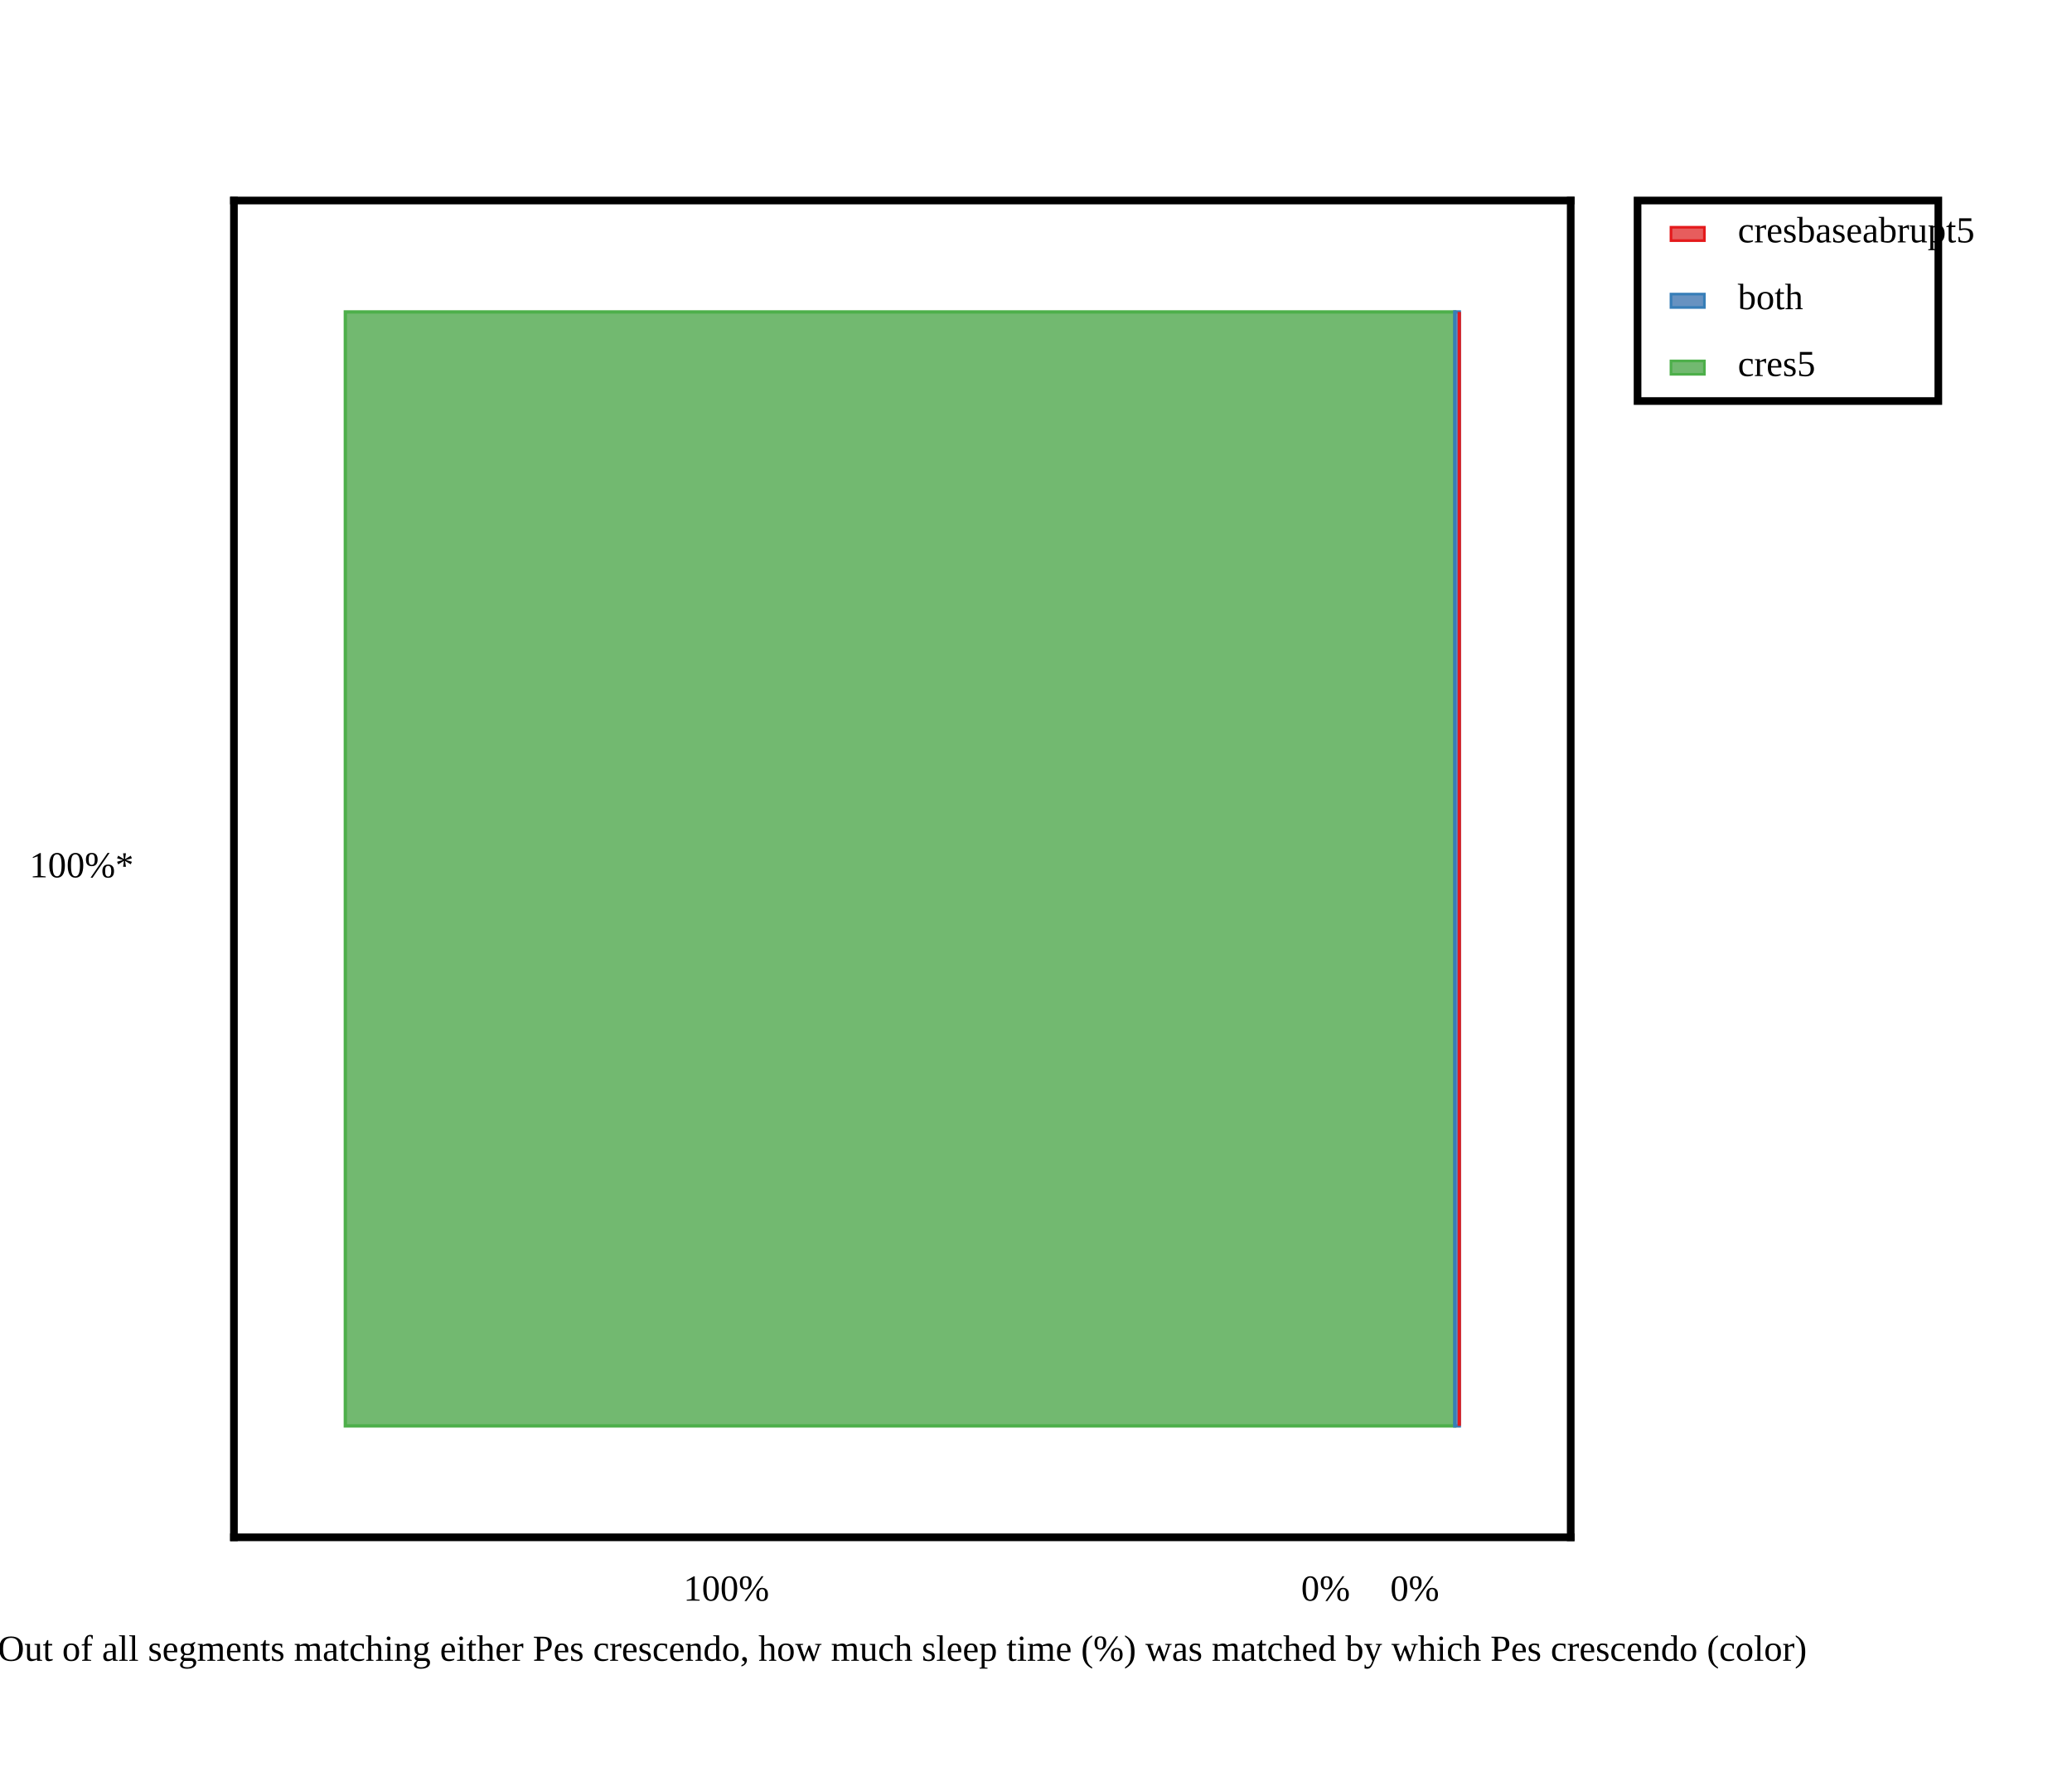
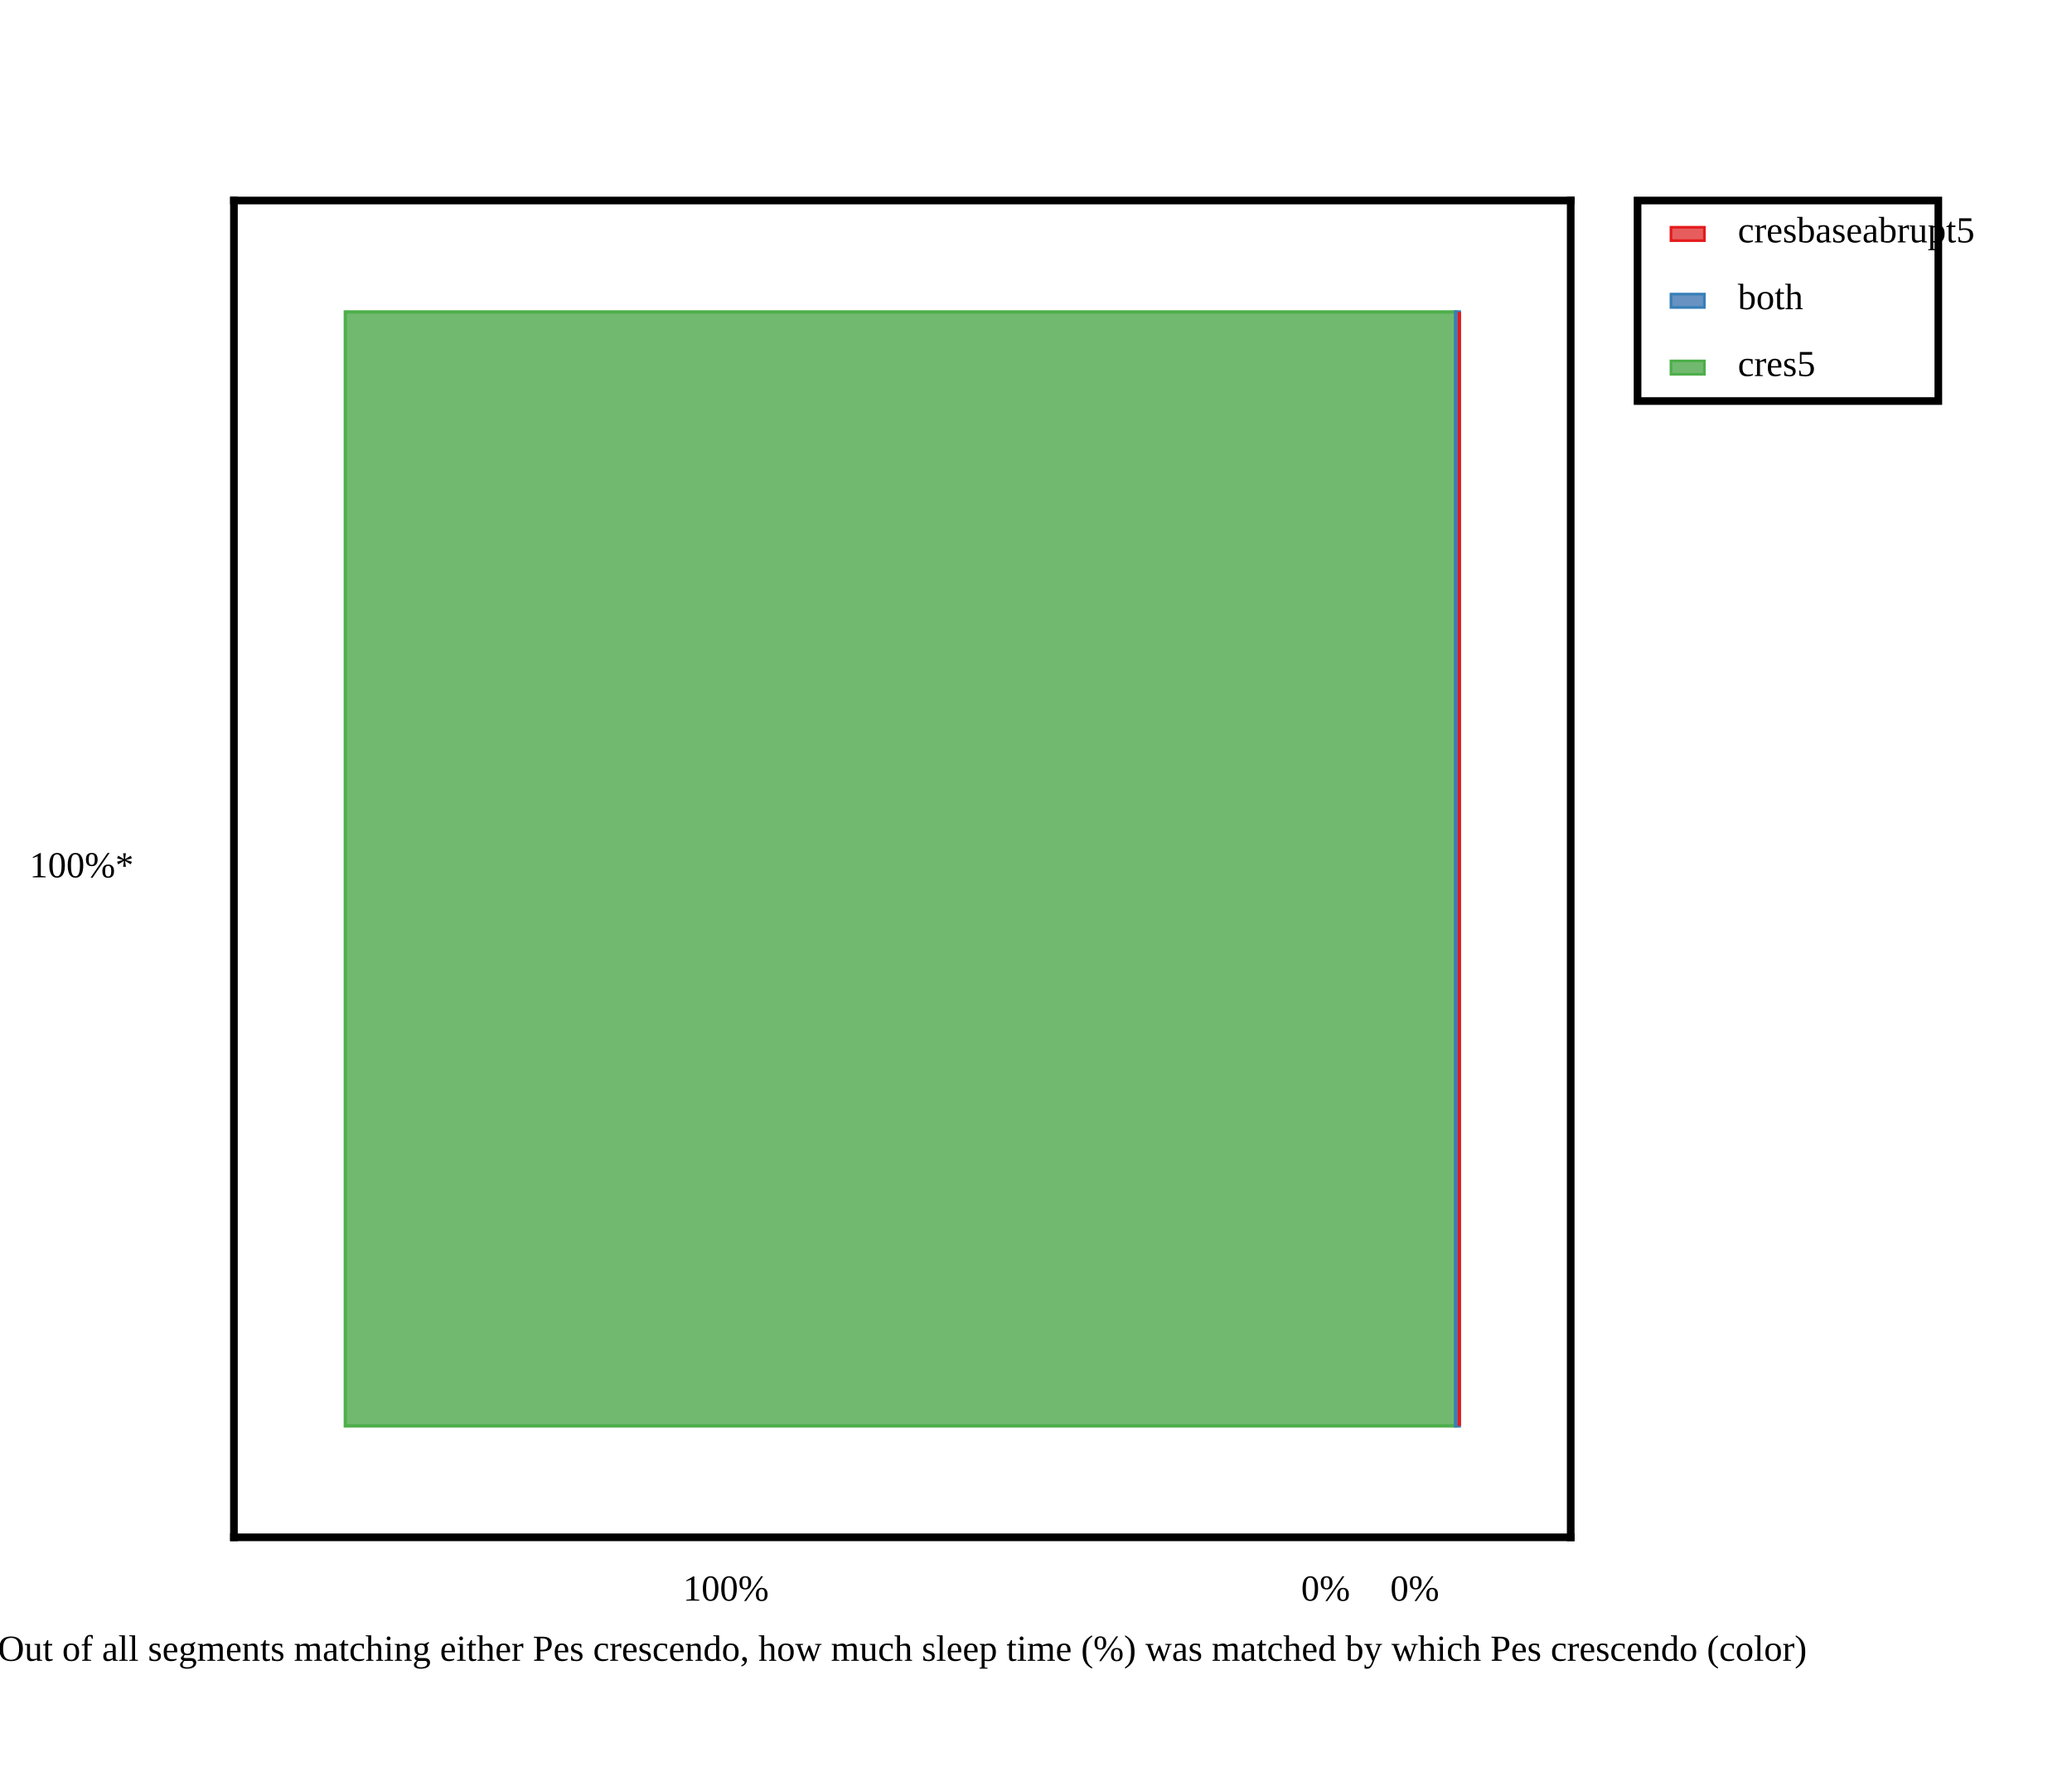
<svg xmlns="http://www.w3.org/2000/svg" height="530" stroke-opacity="1" viewBox="0.0 0.0 620 530.0" font-size="1" width="620" stroke="rgb(0,0,0)" version="1.1">
  <defs />
  <g stroke-linejoin="miter" stroke-opacity="1.0" fill-opacity="0.0" stroke="rgb(0,0,0)" stroke-width="2.293" fill="rgb(0,0,0)" stroke-linecap="square" stroke-miterlimit="10.0">
    <path d="M 70,460 v -400 M 470,460 v -400 " />
  </g>
  <g stroke-linejoin="miter" stroke-opacity="1.0" fill-opacity="1.0" font-size="11.0px" stroke="rgb(0,0,0)" stroke-width="2.293" fill="rgb(0,0,0)" stroke-linecap="butt" stroke-miterlimit="10.0">
    <text dominant-baseline="middle" transform="matrix(1,0,0,1,40,260)" stroke="none" text-anchor="end">100%*</text>
  </g>
  <g stroke-linejoin="miter" stroke-opacity="1.0" fill-opacity="0.0" stroke="rgb(0,0,0)" stroke-width="2.293" fill="rgb(0,0,0)" stroke-linecap="square" stroke-miterlimit="10.0">
    <path d="M 70,460 h 400 M 70,60 h 400 " />
  </g>
  <g stroke-linejoin="miter" stroke-opacity="1.0" fill-opacity="1.0" font-size="11.0px" stroke="rgb(0,0,0)" stroke-width="2.293" fill="rgb(0,0,0)" stroke-linecap="butt" stroke-miterlimit="10.0">
    <text dominant-baseline="text-before-edge" transform="matrix(1,0,0,1,270,490)" stroke="none" text-anchor="middle">Out of all segments matching either Pes crescendo, how much sleep time (%) was matched by which Pes crescendo (color)</text>
  </g>
  <g stroke-linejoin="miter" stroke-opacity="1.0" fill-opacity="1.0" font-size="11.0px" stroke="rgb(0,0,0)" stroke-width="2.293" fill="rgb(0,0,0)" stroke-linecap="butt" stroke-miterlimit="10.0">
    <text dominant-baseline="text-before-edge" transform="matrix(1,0,0,1,423.3333,472)" stroke="none" text-anchor="middle">0%</text>
  </g>
  <g stroke-linejoin="miter" stroke-opacity="1.0" fill-opacity="1.0" font-size="11.0px" stroke="rgb(0,0,0)" stroke-width="2.293" fill="rgb(0,0,0)" stroke-linecap="butt" stroke-miterlimit="10.0">
    <text dominant-baseline="text-before-edge" transform="matrix(1,0,0,1,396.6667,472)" stroke="none" text-anchor="middle">0%</text>
  </g>
  <g stroke-linejoin="miter" stroke-opacity="1.0" fill-opacity="1.0" font-size="11.0px" stroke="rgb(0,0,0)" stroke-width="2.293" fill="rgb(0,0,0)" stroke-linecap="butt" stroke-miterlimit="10.0">
-     <text dominant-baseline="text-before-edge" transform="matrix(1,0,0,1,217.3461,472)" stroke="none" text-anchor="middle">100%</text>
+     <text dominant-baseline="text-before-edge" transform="matrix(1,0,0,1,217.2237,472)" stroke="none" text-anchor="middle">100%</text>
  </g>
  <g stroke-linejoin="miter" stroke-opacity="1.0" fill-opacity="1.0" stroke="rgb(77,175,74)" stroke-width="1.0" fill="rgb(114,185,112)" stroke-linecap="butt" stroke-miterlimit="10.0">
    <defs>
      <clipPath id="crescresbaseabruptmyClip1">
        <path d="M 470,460 l -0,-400 h -400 l -0,400 Z" />
      </clipPath>
    </defs>
    <g clip-path="url(#crescresbaseabruptmyClip1)">
-       <path d="M 103.333,426.667 v -333.333 h 331.974 v 333.333 Z" />
+       <path d="M 103.333,426.667 v -333.333 h 332.219 v 333.333 Z" />
    </g>
  </g>
  <g stroke-linejoin="miter" stroke-opacity="1.0" fill-opacity="1.0" stroke="rgb(55,126,184)" stroke-width="1.0" fill="rgb(103,146,193)" stroke-linecap="butt" stroke-miterlimit="10.0">
    <defs>
      <clipPath id="crescresbaseabruptmyClip2">
        <path d="M 470,460 l -0,-400 h -400 l -0,400 Z" />
      </clipPath>
    </defs>
    <g clip-path="url(#crescresbaseabruptmyClip2)">
-       <path d="M 435.308,426.667 v -333.333 h 1.359 v 333.333 Z" />
+       <path d="M 435.553,426.667 v -333.333 h 1.114 v 333.333 Z" />
    </g>
  </g>
  <g stroke-linejoin="miter" stroke-opacity="1.0" fill-opacity="1.0" stroke="rgb(228,26,28)" stroke-width="1.0" fill="rgb(231,93,93)" stroke-linecap="butt" stroke-miterlimit="10.0">
    <defs>
      <clipPath id="crescresbaseabruptmyClip3">
        <path d="M 470,460 l -0,-400 h -400 l -0,400 Z" />
      </clipPath>
    </defs>
    <g clip-path="url(#crescresbaseabruptmyClip3)">
      <path d="M 436.667,426.667 v -333.333 h 0 v 333.333 Z" />
    </g>
  </g>
  <g stroke-linejoin="miter" stroke-opacity="1.0" fill-opacity="1.0" font-size="11.0px" stroke="rgb(0,0,0)" stroke-width="2.293" fill="rgb(0,0,0)" stroke-linecap="butt" stroke-miterlimit="10.0">
    <text dominant-baseline="text-after-edge" transform="matrix(1,0,0,1,270,40)" stroke="none" text-anchor="middle" />
  </g>
  <g stroke-linejoin="miter" stroke-opacity="1.0" fill-opacity="0.0" stroke="rgb(0,0,0)" stroke-width="2.293" fill="rgb(0,0,0)" stroke-linecap="butt" stroke-miterlimit="10.0">
    <path d="M 580,120 l -0,-60 h -90 l -0,60 Z" />
  </g>
  <g stroke-linejoin="miter" stroke-opacity="1.0" fill-opacity="1.0" font-size="11.0px" stroke="rgb(0,0,0)" stroke-width="2.293" fill="rgb(0,0,0)" stroke-linecap="butt" stroke-miterlimit="10.0">
    <text dominant-baseline="middle" transform="matrix(1,0,0,1,520,110)" stroke="none" text-anchor="start">cres5</text>
  </g>
  <g stroke-linejoin="miter" stroke-opacity="1.0" fill-opacity="1.0" stroke="rgb(77,175,74)" stroke-width="0.8" fill="rgb(114,185,112)" stroke-linecap="butt" stroke-miterlimit="10.0">
    <path d="M 500,108 l 10,0 v 4 l -10,0 Z" />
  </g>
  <g stroke-linejoin="miter" stroke-opacity="1.0" fill-opacity="1.0" font-size="11.0px" stroke="rgb(0,0,0)" stroke-width="2.293" fill="rgb(0,0,0)" stroke-linecap="butt" stroke-miterlimit="10.0">
    <text dominant-baseline="middle" transform="matrix(1,0,0,1,520,90)" stroke="none" text-anchor="start">both</text>
  </g>
  <g stroke-linejoin="miter" stroke-opacity="1.0" fill-opacity="1.0" stroke="rgb(55,126,184)" stroke-width="0.8" fill="rgb(103,146,193)" stroke-linecap="butt" stroke-miterlimit="10.0">
    <path d="M 500,88 l 10,0 v 4 l -10,0 Z" />
  </g>
  <g stroke-linejoin="miter" stroke-opacity="1.0" fill-opacity="1.0" font-size="11.0px" stroke="rgb(0,0,0)" stroke-width="2.293" fill="rgb(0,0,0)" stroke-linecap="butt" stroke-miterlimit="10.0">
    <text dominant-baseline="middle" transform="matrix(1,0,0,1,520,70)" stroke="none" text-anchor="start">cresbaseabrupt5</text>
  </g>
  <g stroke-linejoin="miter" stroke-opacity="1.0" fill-opacity="1.0" stroke="rgb(228,26,28)" stroke-width="0.8" fill="rgb(231,93,93)" stroke-linecap="butt" stroke-miterlimit="10.0">
    <path d="M 500,68 l 10,0 v 4 l -10,0 Z" />
  </g>
</svg>
